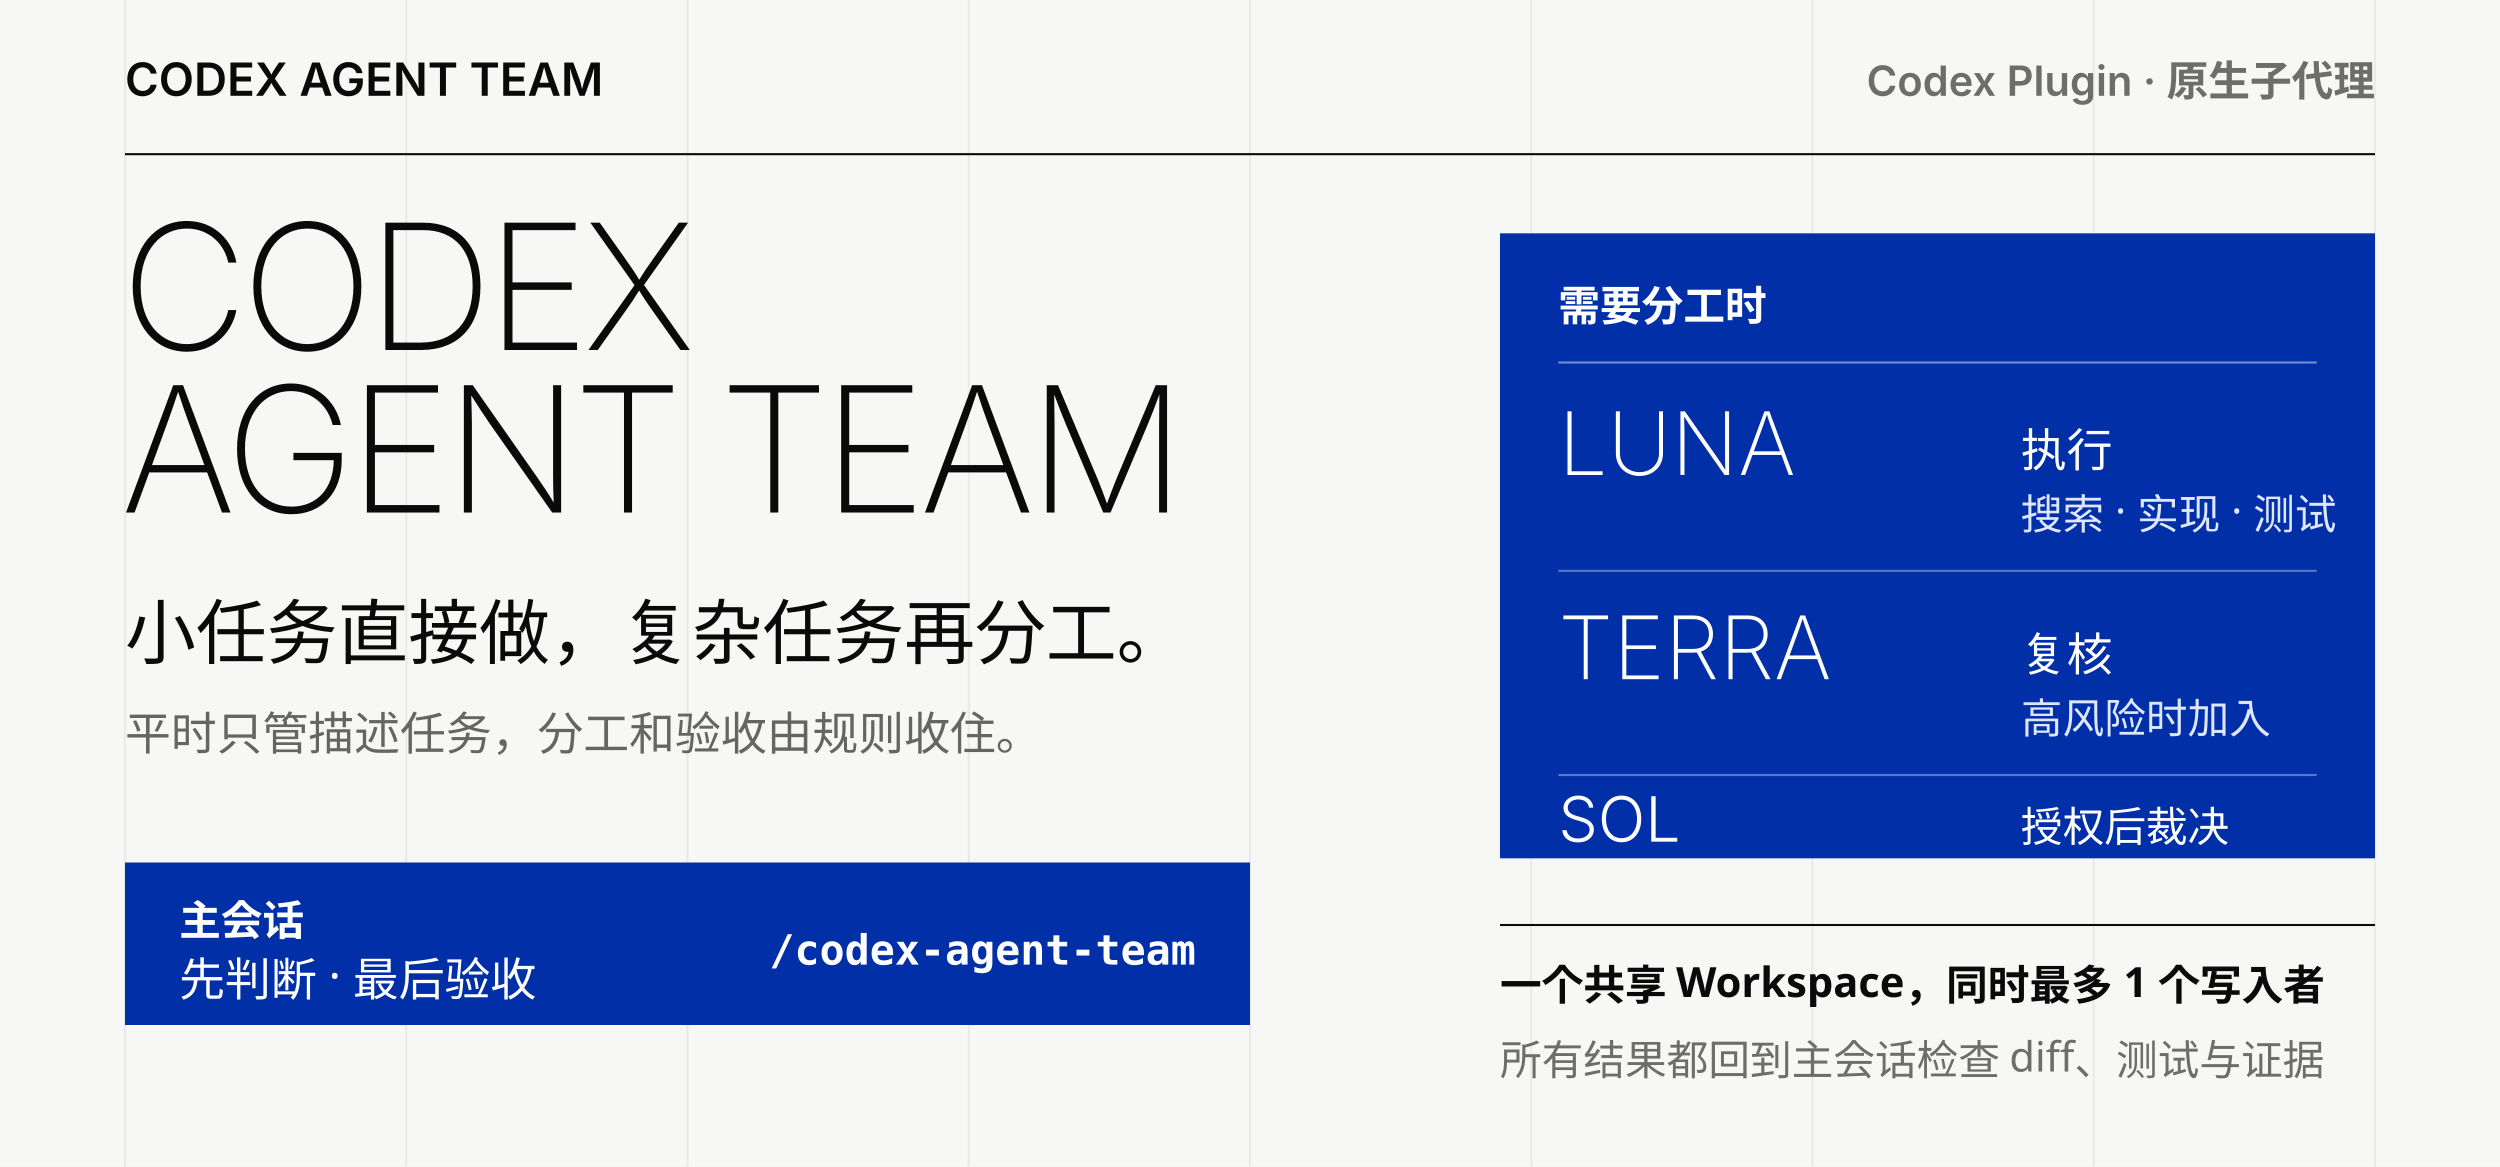
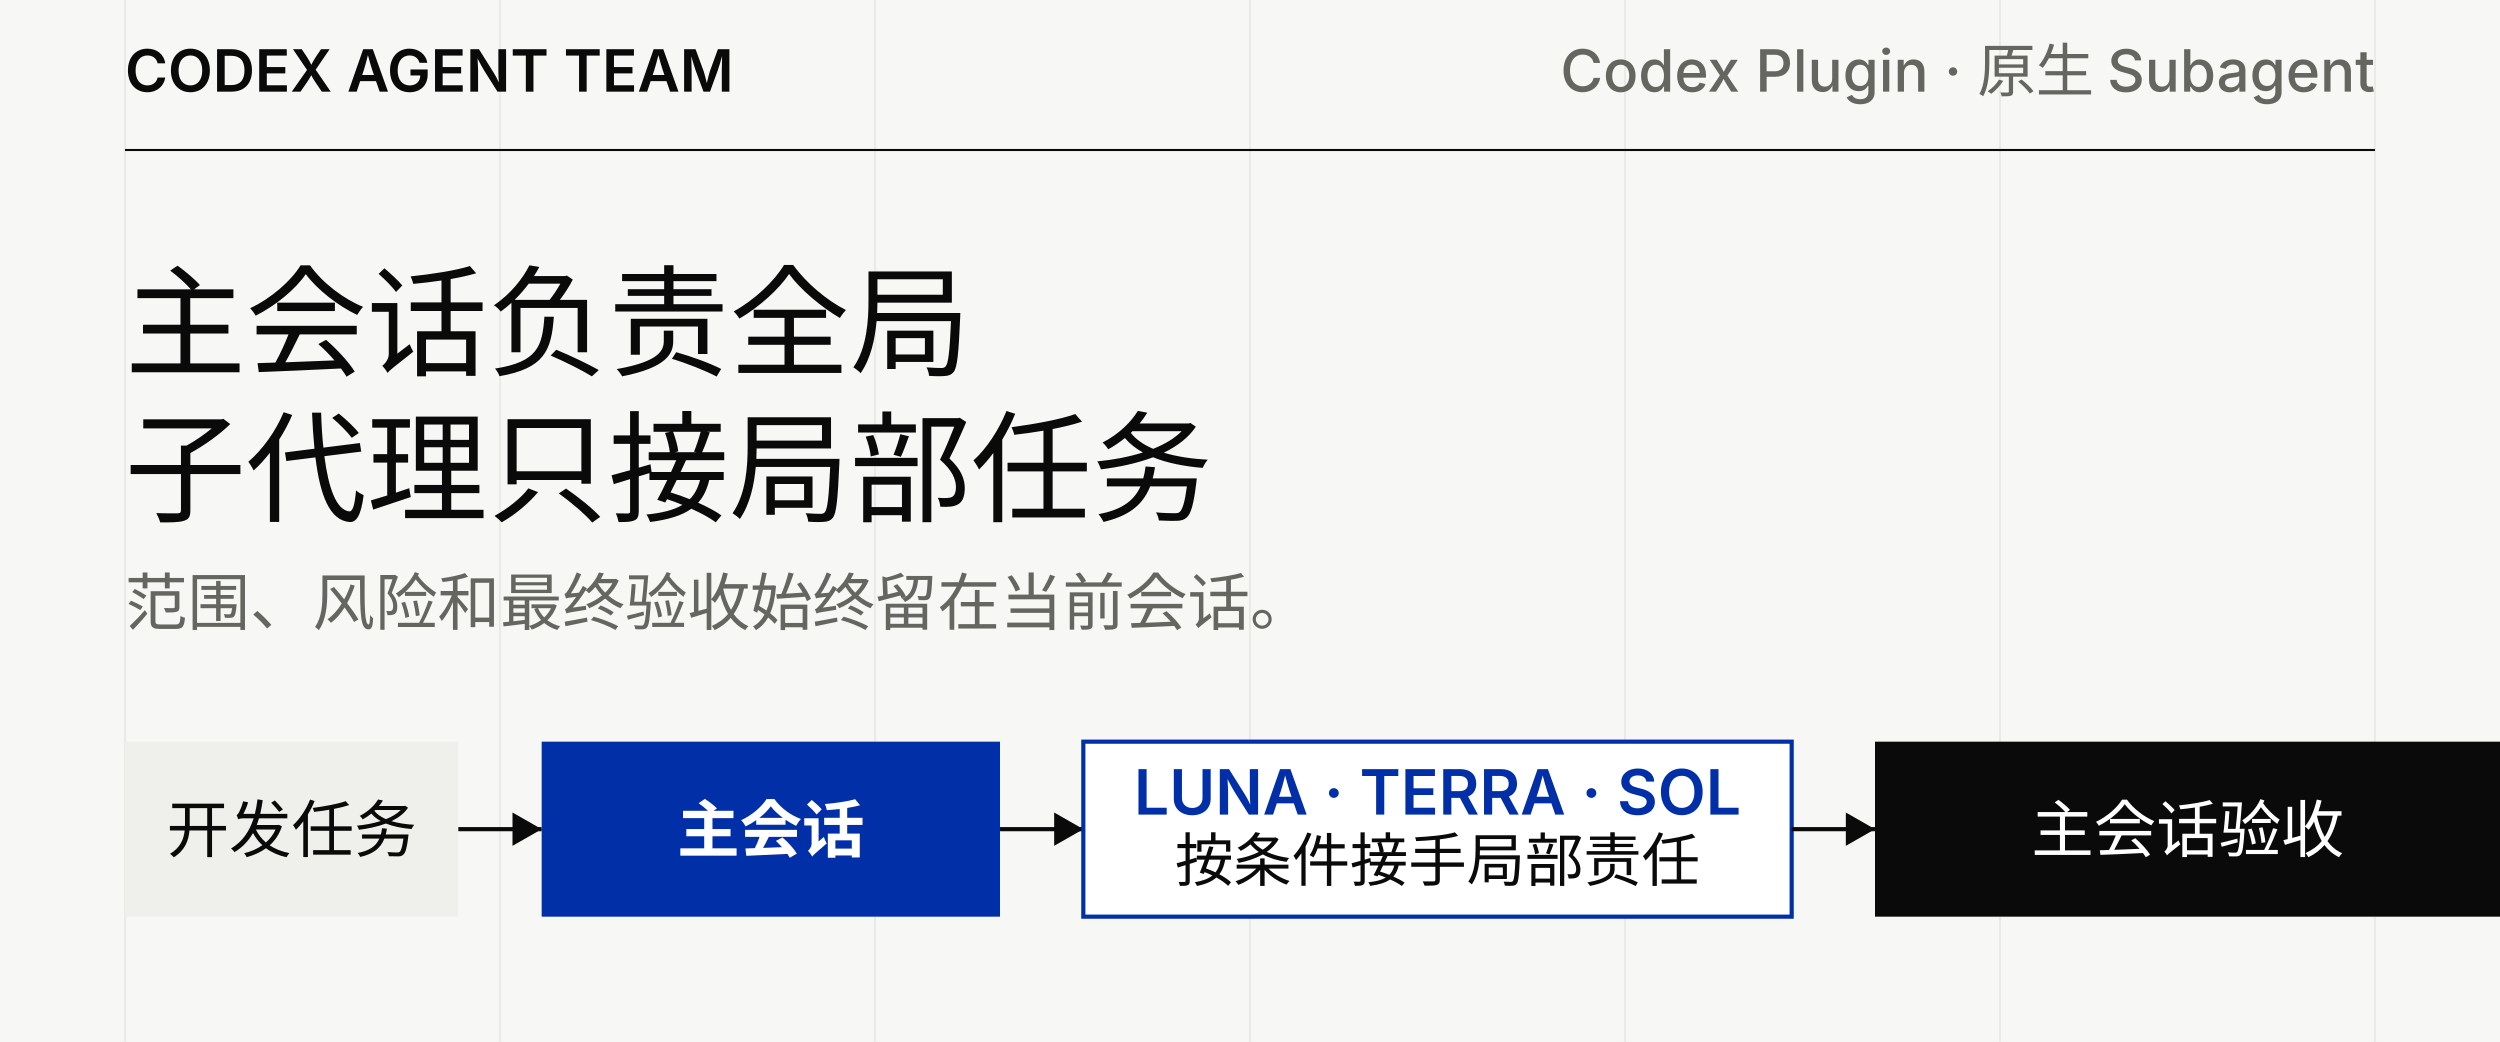
- <svg xmlns="http://www.w3.org/2000/svg" width="1200" height="560" viewBox="0 0 1200 560" role="img" aria-labelledby="title desc">
-   <rect width="1200" height="560" fill="#f7f7f5" />
+ <svg xmlns="http://www.w3.org/2000/svg" width="1200" height="500" viewBox="0 0 1200 500" role="img" aria-labelledby="title desc">
+   <rect width="1200" height="500" fill="#f7f7f5" />
  <g stroke="#0a0a0a" stroke-width="1" opacity="0.055">
-     <line x1="60" y1="0" x2="60" y2="560" />
-     <line x1="195" y1="0" x2="195" y2="560" />
-     <line x1="330" y1="0" x2="330" y2="560" />
-     <line x1="465" y1="0" x2="465" y2="560" />
-     <line x1="600" y1="0" x2="600" y2="560" />
-     <line x1="735" y1="0" x2="735" y2="560" />
-     <line x1="870" y1="0" x2="870" y2="560" />
-     <line x1="1005" y1="0" x2="1005" y2="560" />
-     <line x1="1140" y1="0" x2="1140" y2="560" />
+     <line x1="60" y1="0" x2="60" y2="500" />
+     <line x1="240" y1="0" x2="240" y2="500" />
+     <line x1="420" y1="0" x2="420" y2="500" />
+     <line x1="600" y1="0" x2="600" y2="500" />
+     <line x1="780" y1="0" x2="780" y2="500" />
+     <line x1="960" y1="0" x2="960" y2="500" />
+     <line x1="1140" y1="0" x2="1140" y2="500" />
  </g>
-   <line x1="60" y1="74" x2="1140" y2="74" stroke="#0a0a0a" stroke-width="1" />
-   <text x="60" y="46" font-family="Noto Sans SC, PingFang SC, Microsoft YaHei UI, Inter, Helvetica Neue, sans-serif" font-size="22" font-weight="600" fill="#0a0a0a">CODEX AGENT TEAM</text>
-   <text x="1140" y="46" text-anchor="end" font-family="Noto Sans SC, PingFang SC, Microsoft YaHei UI, Inter, Helvetica Neue, sans-serif" font-size="20" font-weight="600" fill="#6d6d69">Codex Plugin · 原生子代理</text>
-   <text x="58" y="168" font-family="Inter, Helvetica Neue, Noto Sans SC, PingFang SC, sans-serif" font-size="84" font-weight="200" letter-spacing="-3" fill="#0a0a0a">CODEX</text>
-   <text x="58" y="246" font-family="Inter, Helvetica Neue, Noto Sans SC, PingFang SC, sans-serif" font-size="84" font-weight="200" letter-spacing="-3" fill="#0a0a0a">AGENT TEAM</text>
-   <text x="60" y="316" font-family="Noto Sans SC, PingFang SC, Microsoft YaHei UI, sans-serif" font-size="34" font-weight="300" fill="#0a0a0a">小任务直接做，复杂任务再分工。</text>
-   <text x="60" y="360" font-family="Noto Sans SC, PingFang SC, Microsoft YaHei UI, sans-serif" font-size="22" font-weight="500" fill="#666661">平时只管描述任务，分工和验收由规则收住。</text>
-   <rect x="60" y="414" width="540" height="78" fill="#002FA7" />
-   <text x="86" y="449" font-family="Noto Sans SC, PingFang SC, Microsoft YaHei UI, sans-serif" font-size="20" font-weight="600" fill="#ffffff">主会话</text>
-   <text x="86" y="478" font-family="Noto Sans SC, PingFang SC, Microsoft YaHei UI, sans-serif" font-size="22" font-weight="400" fill="#ffffff">先判断 · 最后验收</text>
-   <text x="574" y="463" text-anchor="end" font-family="JetBrains Mono, SFMono-Regular, Menlo, monospace" font-size="20" font-weight="600" fill="#ffffff">/codex-agent-team</text>
-   <g transform="translate(720 112)">
-     <rect x="0" y="0" width="420" height="300" fill="#002FA7" />
-     <text x="28" y="42" font-family="Noto Sans SC, PingFang SC, Microsoft YaHei UI, sans-serif" font-size="20" font-weight="600" fill="#ffffff">需要分工时</text>
-     <line x1="28" y1="62" x2="392" y2="62" stroke="#ffffff" stroke-width="1" opacity="0.45" />
-     <text x="28" y="116" font-family="Inter, Helvetica Neue, sans-serif" font-size="42" font-weight="200" fill="#ffffff">LUNA</text>
-     <text x="250" y="112" font-family="Noto Sans SC, PingFang SC, Microsoft YaHei UI, sans-serif" font-size="22" font-weight="500" fill="#ffffff">执行</text>
-     <text x="250" y="142" font-family="Noto Sans SC, PingFang SC, Microsoft YaHei UI, sans-serif" font-size="20" font-weight="400" fill="#dfe6ff">搜索 · 实现 · 测试</text>
-     <line x1="28" y1="162" x2="392" y2="162" stroke="#ffffff" stroke-width="1" opacity="0.35" />
-     <text x="28" y="214" font-family="Inter, Helvetica Neue, sans-serif" font-size="42" font-weight="200" fill="#ffffff">TERRA</text>
-     <text x="250" y="210" font-family="Noto Sans SC, PingFang SC, Microsoft YaHei UI, sans-serif" font-size="22" font-weight="500" fill="#ffffff">复核</text>
-     <text x="250" y="240" font-family="Noto Sans SC, PingFang SC, Microsoft YaHei UI, sans-serif" font-size="20" font-weight="400" fill="#dfe6ff">高风险时加入</text>
-     <line x1="28" y1="260" x2="392" y2="260" stroke="#ffffff" stroke-width="1" opacity="0.35" />
-     <text x="28" y="292" font-family="Inter, Helvetica Neue, sans-serif" font-size="30" font-weight="300" fill="#ffffff">SOL</text>
-     <text x="250" y="292" font-family="Noto Sans SC, PingFang SC, Microsoft YaHei UI, sans-serif" font-size="20" font-weight="500" fill="#ffffff">授权后裁决</text>
+   <line x1="60" y1="72" x2="1140" y2="72" stroke="#0a0a0a" stroke-width="1" />
+   <text x="60" y="44" font-family="Inter, Noto Sans SC, PingFang SC, Microsoft YaHei UI, sans-serif" font-size="28" font-weight="600" fill="#0a0a0a">CODEX AGENT TEAM</text>
+   <text x="1140" y="44" text-anchor="end" font-family="Inter, Noto Sans SC, PingFang SC, Microsoft YaHei UI, sans-serif" font-size="28" font-weight="500" fill="#666661">Codex Plugin · 原生 Subagent</text>
+   <text x="60" y="176" font-family="Noto Sans SC, PingFang SC, Microsoft YaHei UI, Inter, sans-serif" font-size="58" font-weight="300" fill="#0a0a0a">主会话负责全局</text>
+   <text x="60" y="246" font-family="Noto Sans SC, PingFang SC, Microsoft YaHei UI, Inter, sans-serif" font-size="58" font-weight="300" fill="#0a0a0a">子代理只接局部任务</text>
+   <text x="60" y="300" font-family="Noto Sans SC, PingFang SC, Microsoft YaHei UI, Inter, sans-serif" font-size="30" font-weight="500" fill="#666661">范围、风险和最终验收始终留在当前会话。</text>
+   <g transform="translate(60 356)">
+     <rect x="0" y="0" width="160" height="84" fill="#efefec" />
+     <text x="80" y="53" text-anchor="middle" font-family="Noto Sans SC, PingFang SC, Microsoft YaHei UI, sans-serif" font-size="30" font-weight="500" fill="#0a0a0a">开发任务</text>
+     <line x1="160" y1="42" x2="200" y2="42" stroke="#0a0a0a" stroke-width="2" />
+     <polygon points="200,42 186,34 186,50" fill="#0a0a0a" />
+     <rect x="200" y="0" width="220" height="84" fill="#002FA7" />
+     <text x="310" y="53" text-anchor="middle" font-family="Noto Sans SC, PingFang SC, Microsoft YaHei UI, sans-serif" font-size="30" font-weight="600" fill="#ffffff">主会话</text>
+     <line x1="420" y1="42" x2="460" y2="42" stroke="#0a0a0a" stroke-width="2" />
+     <polygon points="460,42 446,34 446,50" fill="#0a0a0a" />
+     <rect x="460" y="0" width="340" height="84" fill="#ffffff" stroke="#002FA7" stroke-width="2" />
+     <text x="630" y="35" text-anchor="middle" font-family="Inter, sans-serif" font-size="30" font-weight="600" fill="#002FA7">LUNA · TERRA · SOL</text>
+     <text x="630" y="67" text-anchor="middle" font-family="Noto Sans SC, PingFang SC, Microsoft YaHei UI, sans-serif" font-size="28" font-weight="500" fill="#0a0a0a">按条件接手局部责任</text>
+     <line x1="800" y1="42" x2="840" y2="42" stroke="#0a0a0a" stroke-width="2" />
+     <polygon points="840,42 826,34 826,50" fill="#0a0a0a" />
+     <rect x="840" y="0" width="300" height="84" fill="#0a0a0a" />
+     <text x="990" y="53" text-anchor="middle" font-family="Noto Sans SC, PingFang SC, Microsoft YaHei UI, sans-serif" font-size="30" font-weight="500" fill="#ffffff">主会话验收</text>
  </g>
-   <line x1="720" y1="444" x2="1140" y2="444" stroke="#0a0a0a" stroke-width="1" />
-   <text x="720" y="480" font-family="Noto Sans SC, PingFang SC, Microsoft YaHei UI, sans-serif" font-size="20" font-weight="600" fill="#0a0a0a">一个共享 Workspace，同时最多 1 个写入者</text>
-   <text x="720" y="516" font-family="Noto Sans SC, PingFang SC, Microsoft YaHei UI, sans-serif" font-size="20" font-weight="500" fill="#6d6d69">所有结果都回到主会话检查 diff、测试与证据</text>
</svg>
